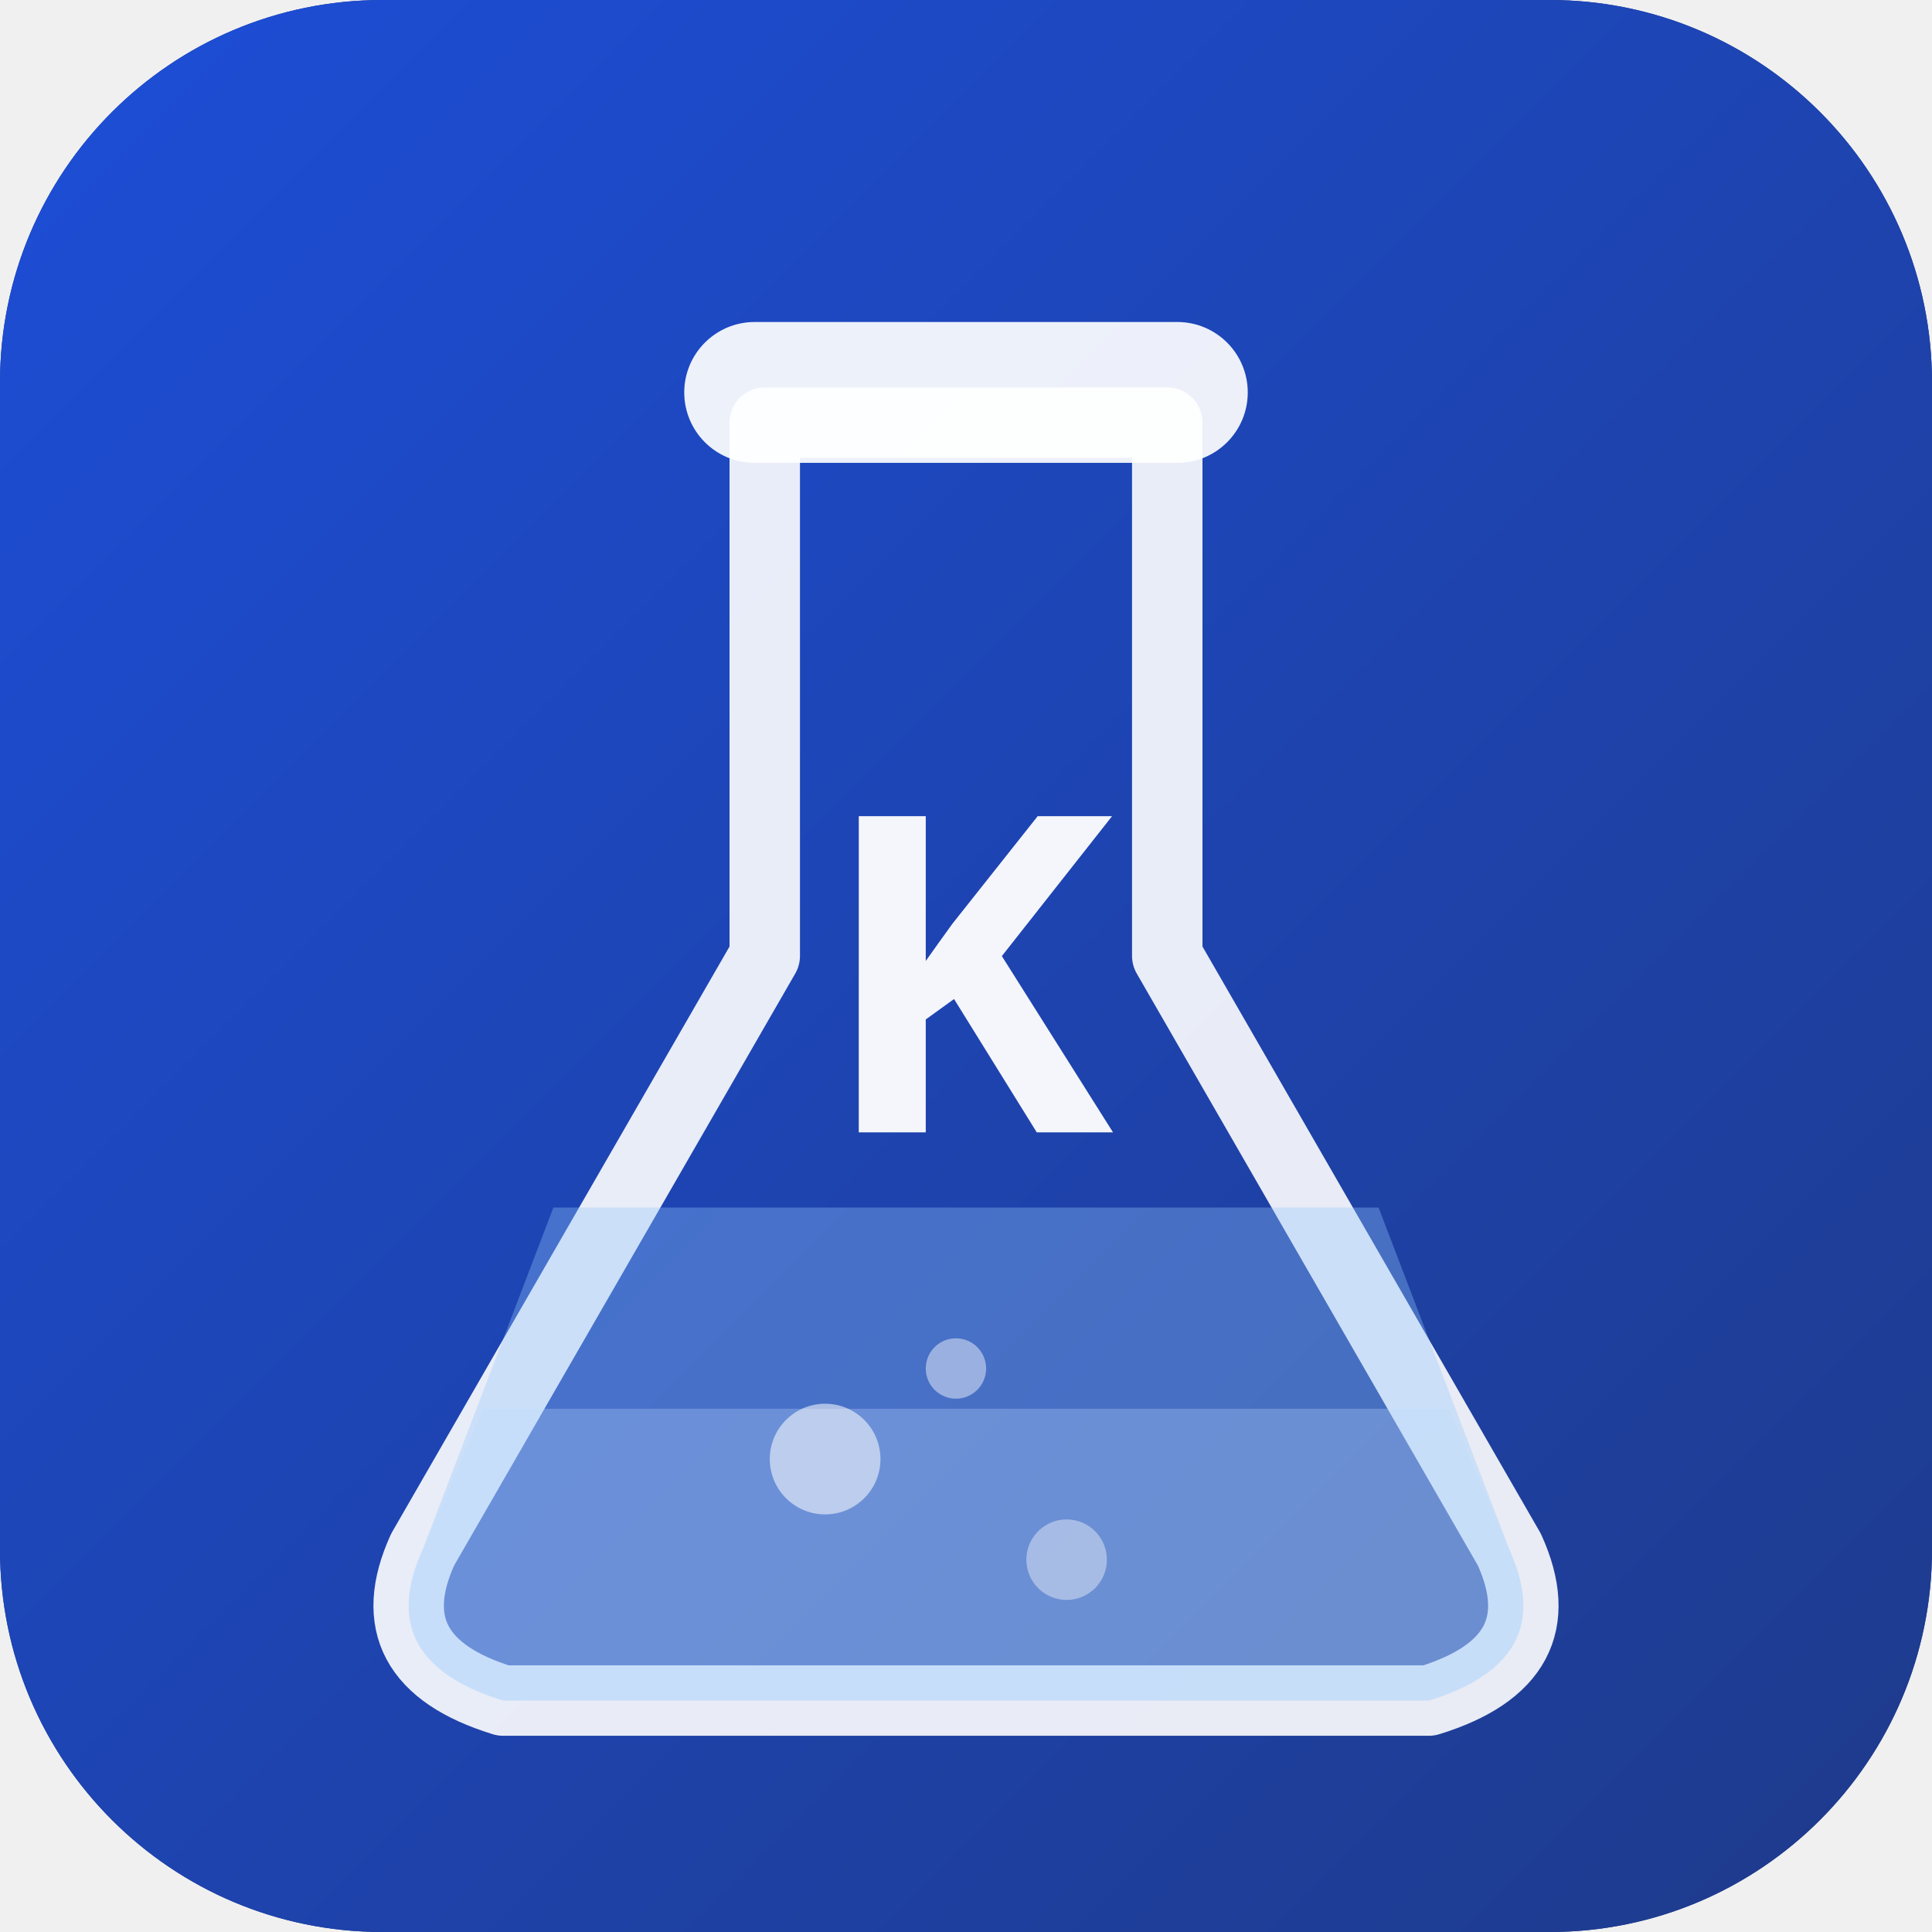
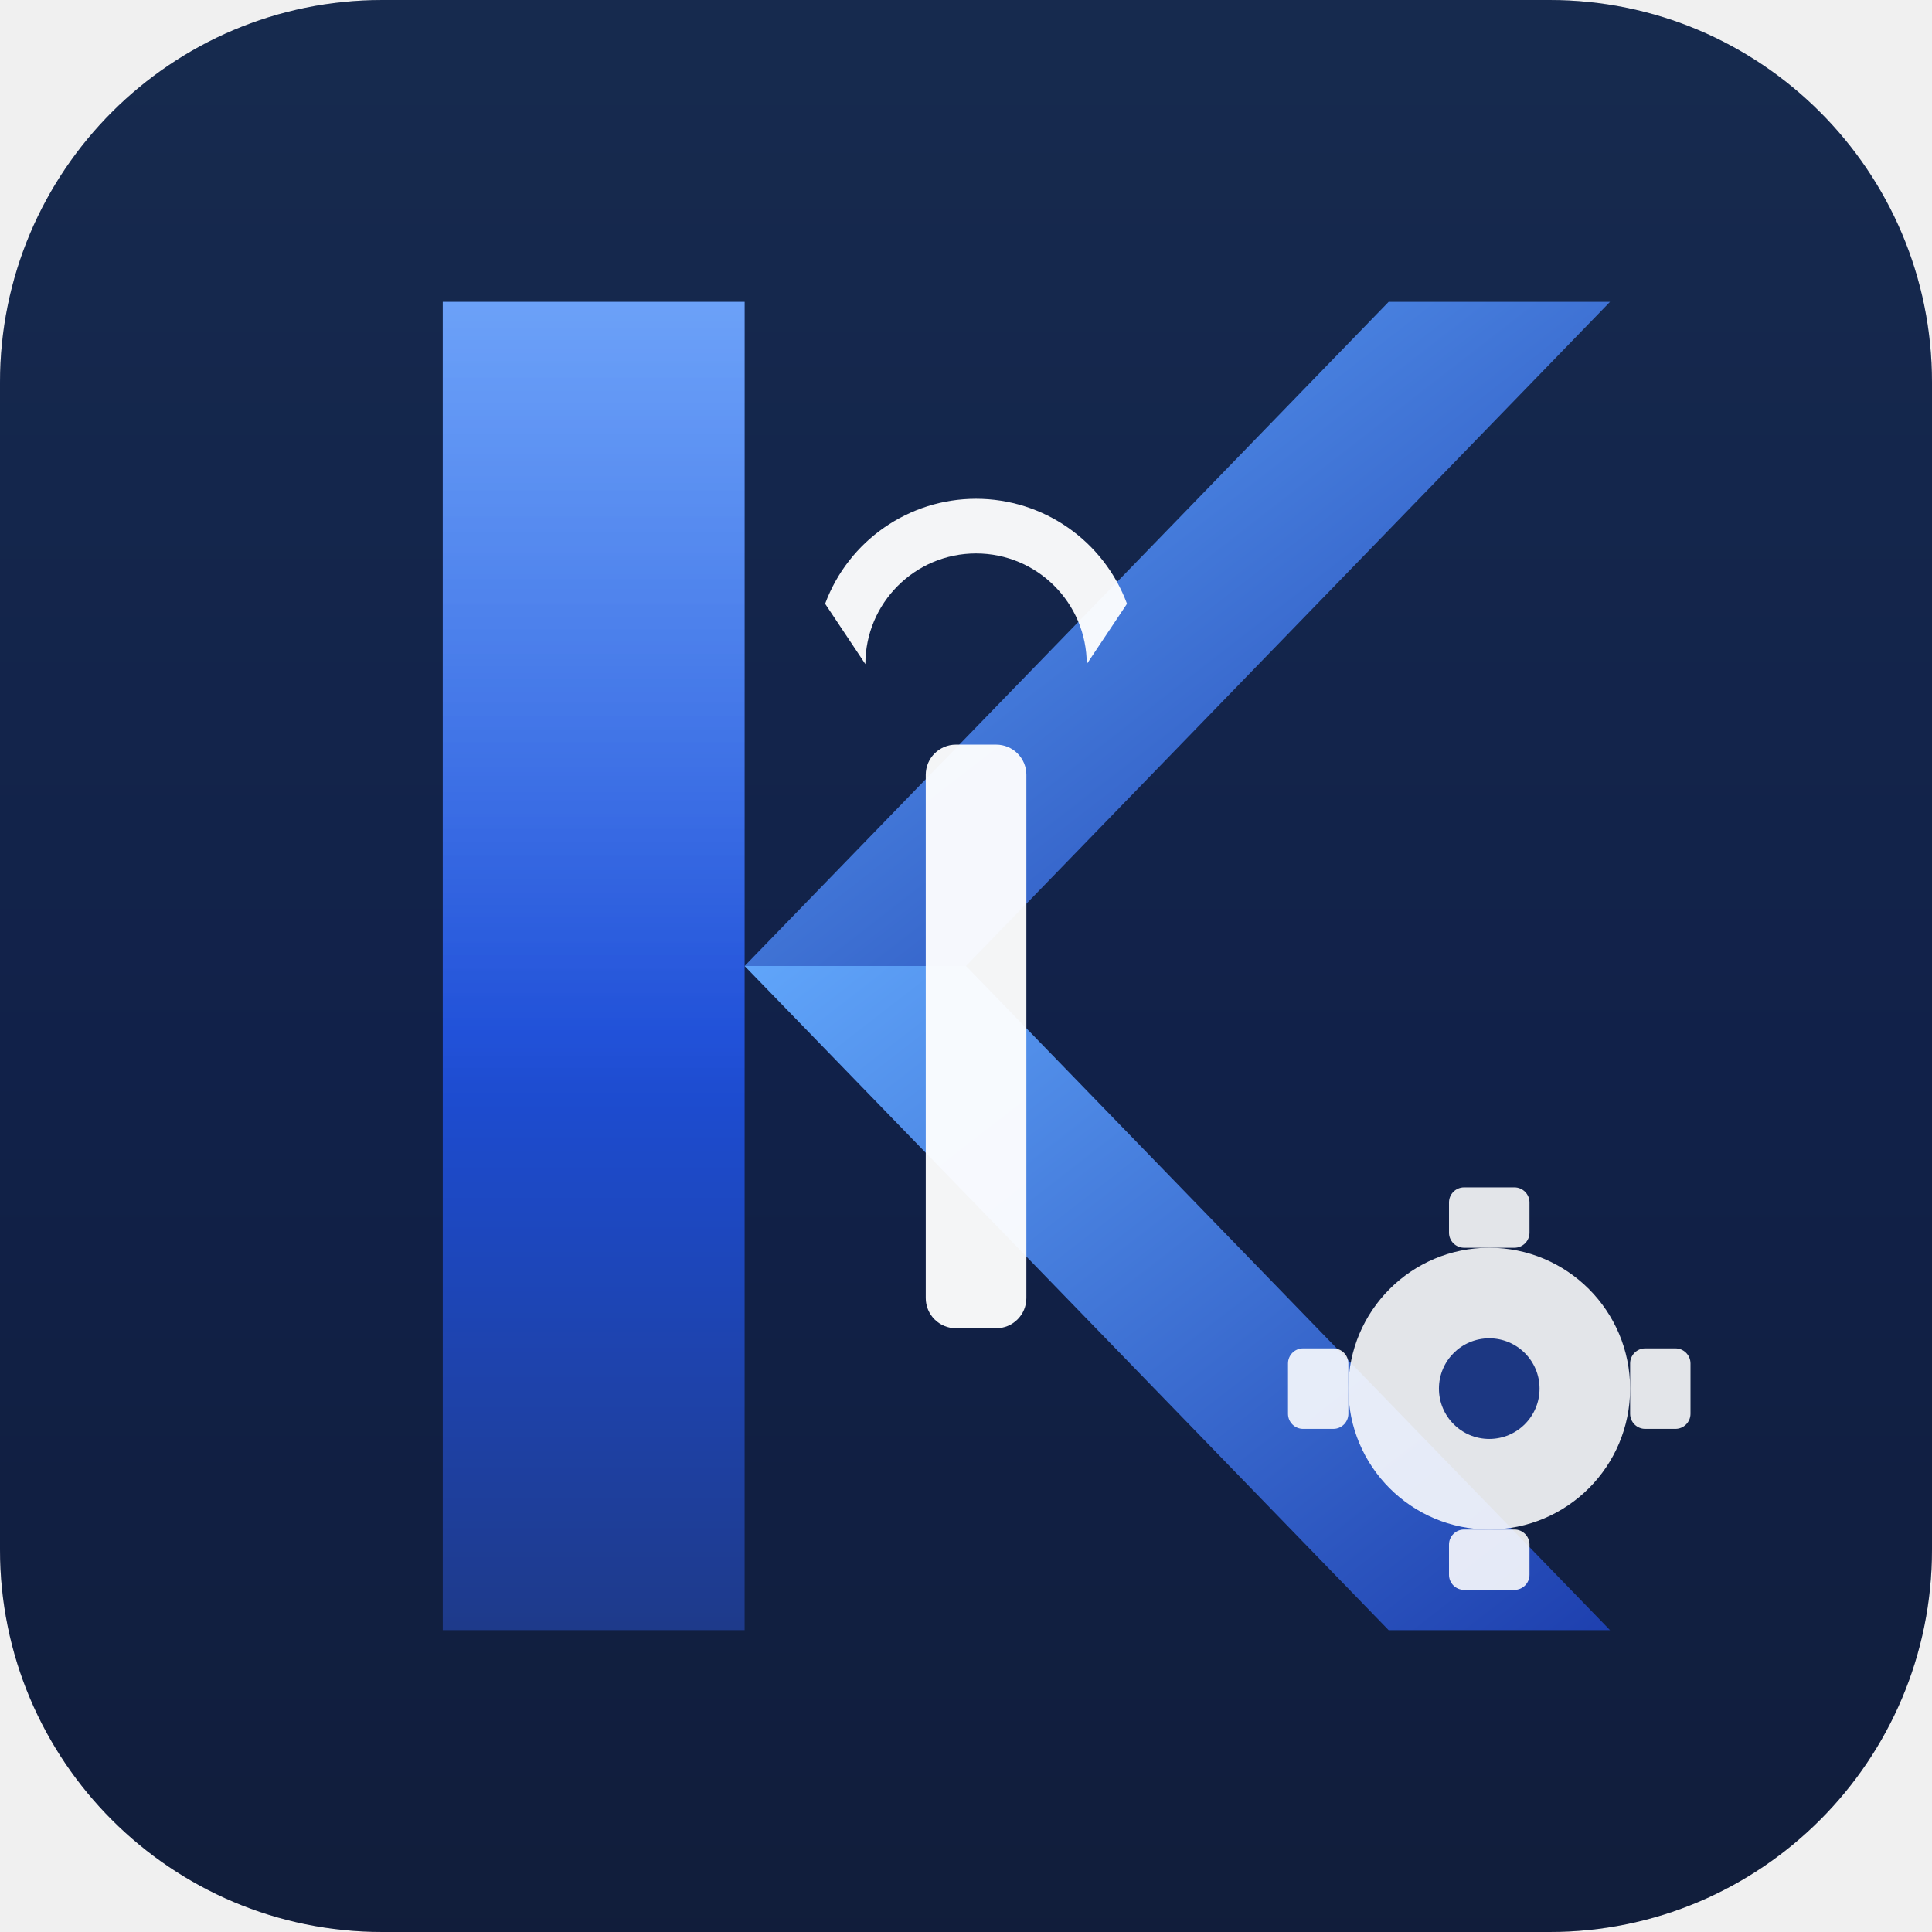
- <svg xmlns="http://www.w3.org/2000/svg" viewBox="0 0 192 192">
-   <rect width="192" height="192" rx="38" fill="#1E3A8A" />
-   <rect width="192" height="192" rx="38" fill="url(#bg-grad)" />
+ <svg xmlns="http://www.w3.org/2000/svg" viewBox="0 0 192 192" role="img" aria-label="KaruviLab logo">
  <defs>
-     <linearGradient id="bg-grad" x1="0" y1="0" x2="1" y2="1">
-       <stop offset="0%" stop-color="#1D4ED8" />
+     <linearGradient id="kl-grad" x1="0" y1="0" x2="0" y2="1">
+       <stop offset="0%" stop-color="#3B82F6" />
+       <stop offset="55%" stop-color="#1D4ED8" />
      <stop offset="100%" stop-color="#1E3A8A" />
    </linearGradient>
+     <linearGradient id="kl-grad-arm" x1="0" y1="0" x2="1" y2="1">
+       <stop offset="0%" stop-color="#60A5FA" />
+       <stop offset="100%" stop-color="#1E40AF" />
+     </linearGradient>
+     <linearGradient id="kl-edge" x1="0" y1="0" x2="0" y2="1">
+       <stop offset="0%" stop-color="#FFFFFF" stop-opacity=".25" />
+       <stop offset="60%" stop-color="#FFFFFF" stop-opacity="0" />
+     </linearGradient>
  </defs>
-   <path d="M76 42 L76 95 L42 154 Q37 165 50 169 L142 169 Q155 165 150 154 L116 95 L116 42 Z" fill="none" stroke="rgba(255,255,255,0.9)" stroke-width="7" stroke-linejoin="round" stroke-linecap="round" />
-   <path d="M55 120 L42 154 Q37 165 50 169 L142 169 Q155 165 150 154 L137 120 Z" fill="rgba(147,197,253,0.35)" />
-   <path d="M48 140 L42 154 Q37 165 50 169 L142 169 Q155 165 150 154 L144 140 Z" fill="rgba(191,219,254,0.3)" />
-   <circle cx="82" cy="145" r="5.5" fill="rgba(255,255,255,0.55)" />
-   <circle cx="106" cy="155" r="4" fill="rgba(255,255,255,0.4)" />
-   <circle cx="95" cy="136" r="3" fill="rgba(255,255,255,0.45)" />
-   <rect x="68" y="32" width="56" height="14" rx="7" fill="rgba(255,255,255,0.92)" />
-   <text x="96" y="97" font-family="Poppins, Arial Black, sans-serif" font-weight="800" font-size="44" fill="white" text-anchor="middle" dominant-baseline="middle" opacity="0.95">K</text>
+   <rect width="192" height="192" rx="38" fill="#0F172A" />
+   <rect width="192" height="192" rx="38" fill="url(#kl-grad)" opacity=".18" />
+   <path d="M44 30 L74 30 L74 162 L44 162 Z" fill="url(#kl-grad)" />
+   <path d="M74 96 L138 30 L160 30 L96 96 Z" fill="url(#kl-grad-arm)" />
+   <path d="M96 96 L160 162 L138 162 L74 96 Z" fill="url(#kl-grad-arm)" />
+   <rect x="44" y="30" width="30" height="132" fill="url(#kl-edge)" />
+   <g fill="#FFFFFF" opacity=".95">
+     <rect x="92" y="74" width="10" height="58" rx="3" />
+     <path d="M82 60 a16 16 0 0 1 30 0 l-4 6 a10 10 0 0 0 -22 0 z" />
+   </g>
+   <g fill="#FFFFFF" opacity=".88">
+     <circle cx="148" cy="138" r="14" />
+     <g>
+       <rect x="144" y="118" width="8" height="6" rx="1.5" />
+       <rect x="144" y="152" width="8" height="6" rx="1.5" />
+       <rect x="128" y="134" width="6" height="8" rx="1.5" />
+       <rect x="162" y="134" width="6" height="8" rx="1.5" />
+     </g>
+     <circle cx="148" cy="138" r="5" fill="#1E3A8A" />
+   </g>
</svg>
